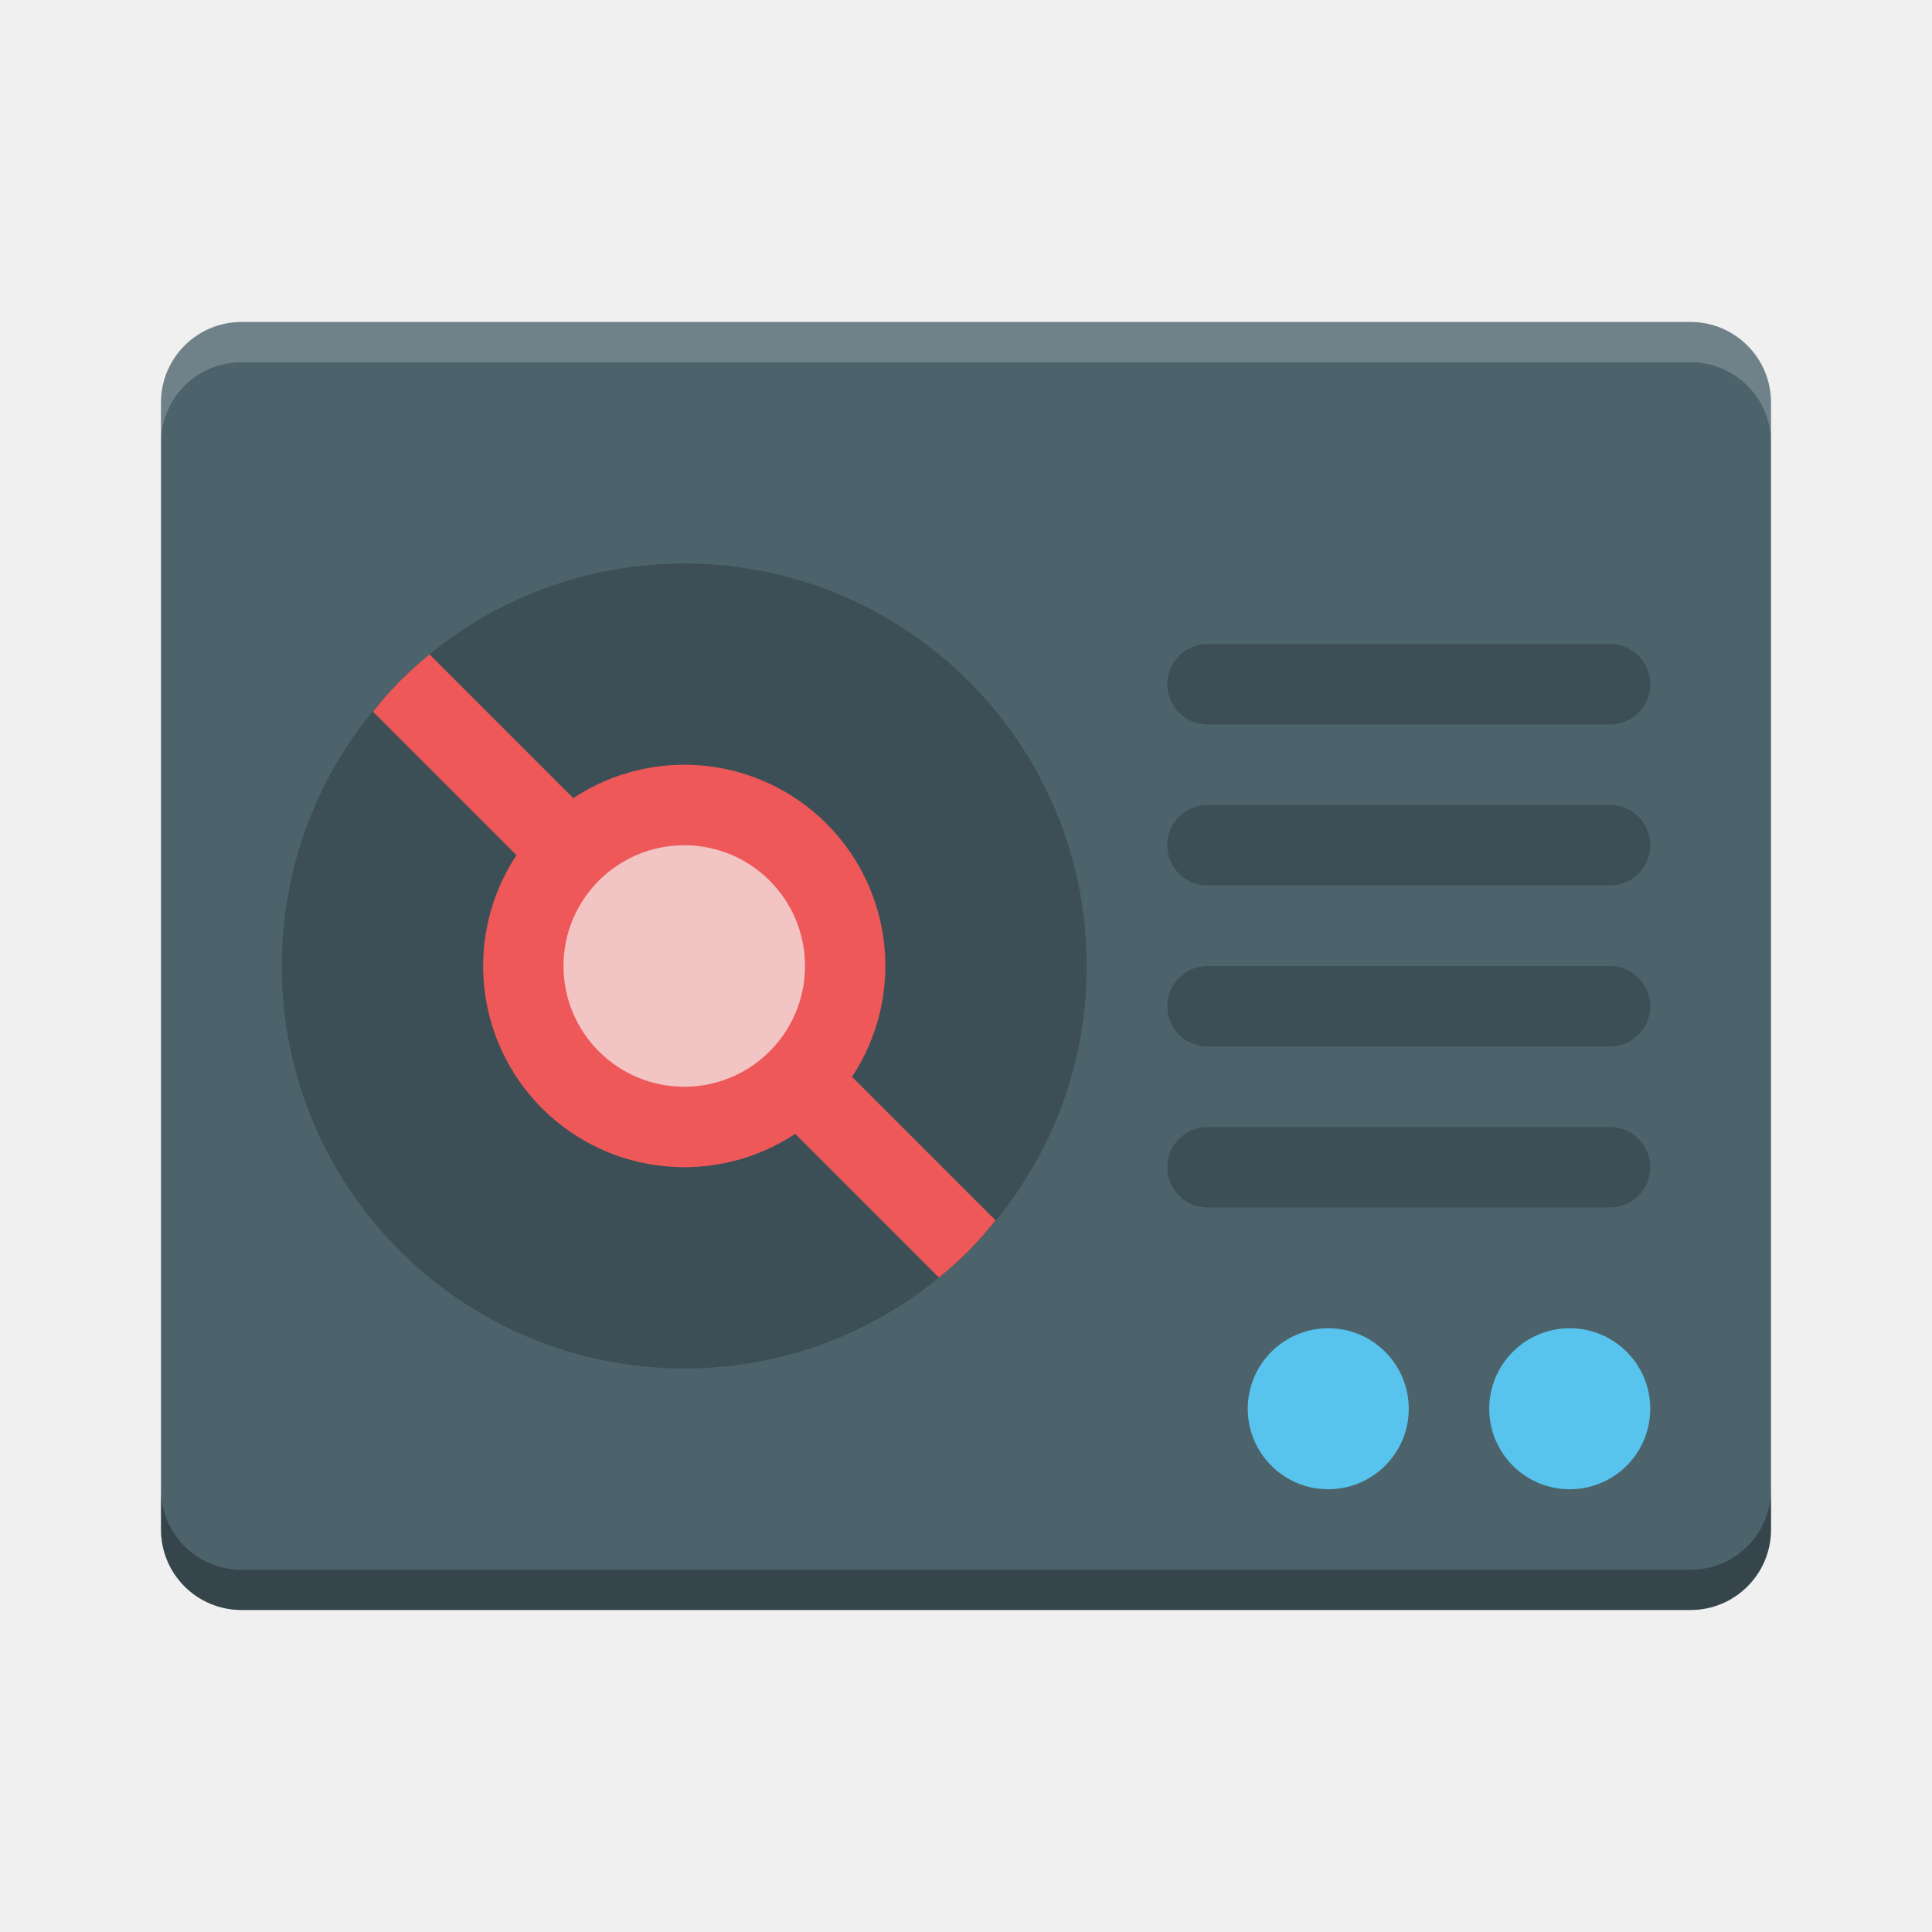
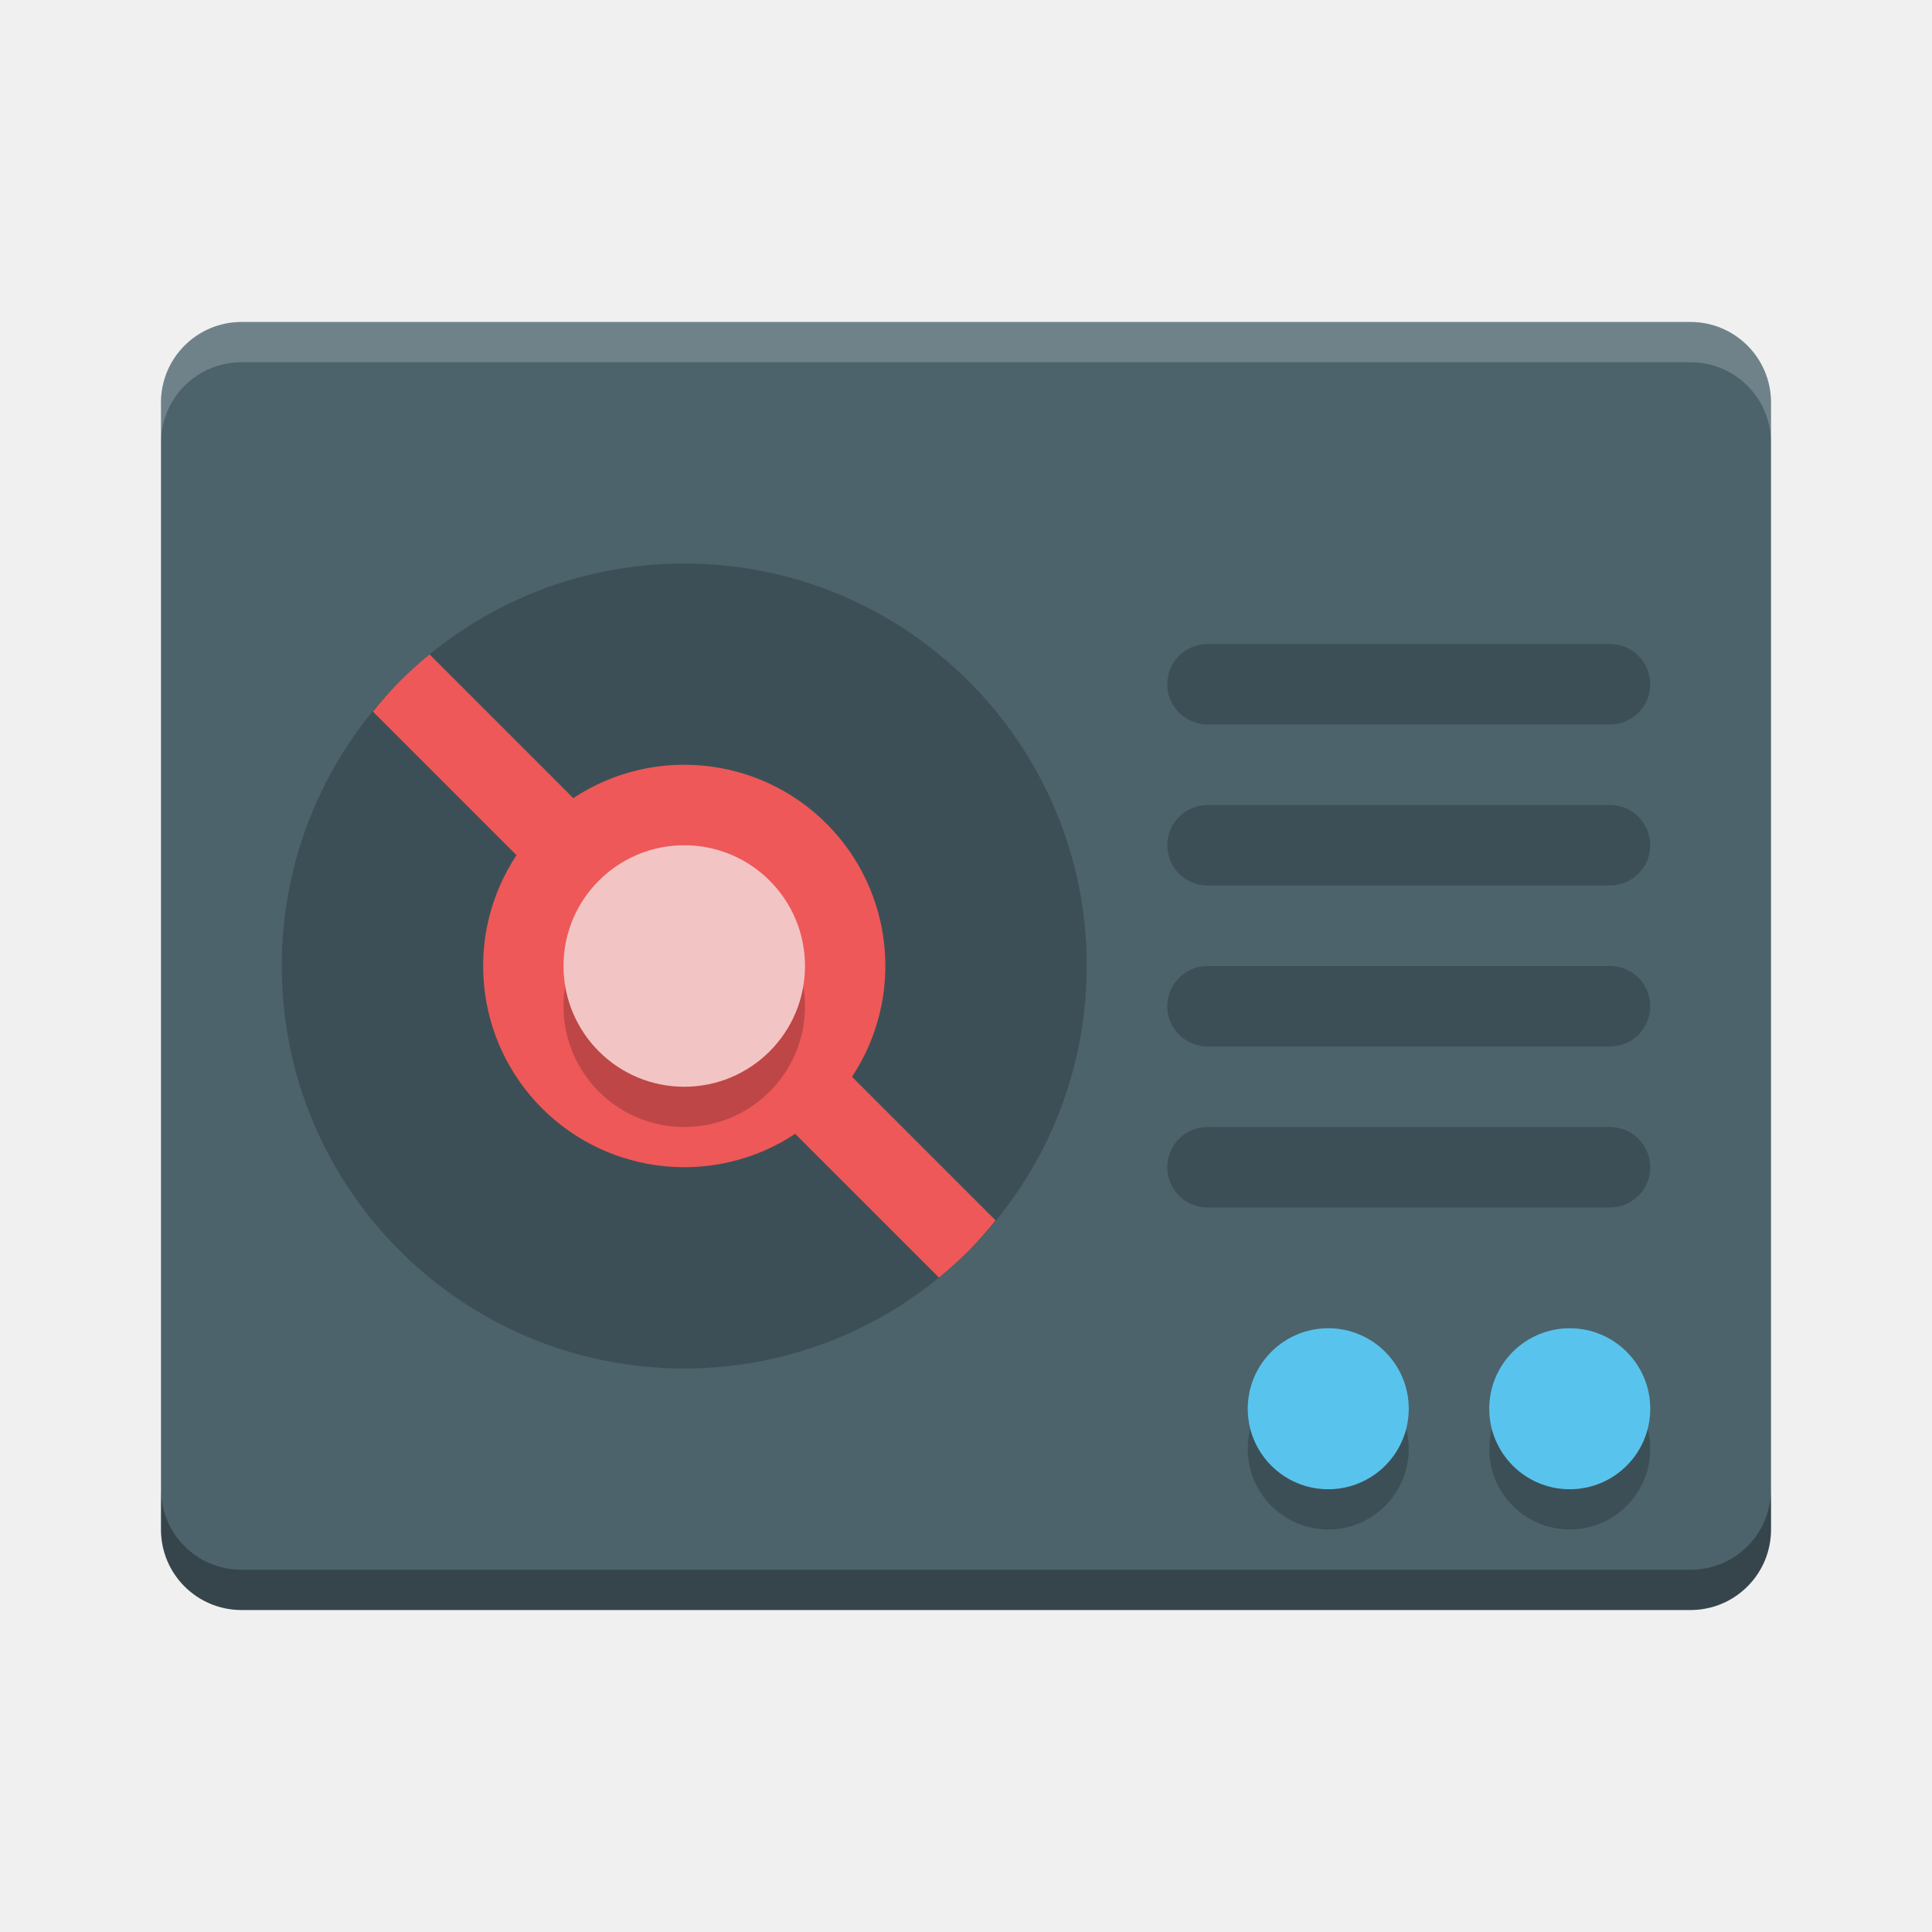
<svg xmlns="http://www.w3.org/2000/svg" id="svg2817" height="48" width="48" version="1.0">
+   <defs id="defs228" />
  <text id="text4087-2-6-5" opacity=".8" font-size="12.666px" xml:space="preserve" y="10.813" x="877.226" font-family="'Bitstream Vera Sans'" fill="#000000">
    <tspan id="tspan4089-7-2-9" y="10.813" x="877.226" />
  </text>
  <text id="text4087-2-6-5-5" opacity=".8" font-size="12.666px" xml:space="preserve" y="-29.929" x="901.187" font-family="'Bitstream Vera Sans'" fill="#000000">
    <tspan id="tspan4089-7-2-9-6" y="-29.929" x="901.187" />
  </text>
  <text id="text4087-2-6-5-2" opacity=".8" font-size="12.666px" xml:space="preserve" y="-60.007" x="-569.371" font-family="'Bitstream Vera Sans'" fill="#000000">
    <tspan id="tspan4089-7-2-9-2" y="-60.007" x="-569.371" />
  </text>
  <text id="text4087-2-6-5-59" opacity=".8" font-size="12.666px" xml:space="preserve" y="685.546" x="-2393.057" font-family="'Bitstream Vera Sans'" fill="#000000">
    <tspan id="tspan4089-7-2-9-4" y="685.546" x="-2393.057" />
  </text>
  <text id="text4087-2-6-5-1" opacity=".8" font-size="12.666px" xml:space="preserve" y="-445.328" x="-454.88" font-family="'Bitstream Vera Sans'" fill="#000000">
    <tspan id="tspan4089-7-2-9-7" y="-445.328" x="-454.88" />
  </text>
  <text id="text4087-2-6-5-7" opacity=".8" font-size="12.666px" xml:space="preserve" y="-858.798" x="352.722" font-family="'Bitstream Vera Sans'" fill="#000000">
    <tspan id="tspan4089-7-2-9-1" y="-858.798" x="352.722" />
  </text>
  <text id="text4087-2-6-5-5-3" opacity=".8" font-size="12.666px" xml:space="preserve" y="-899.54" x="376.683" font-family="'Bitstream Vera Sans'" fill="#000000">
    <tspan id="tspan4089-7-2-9-6-5" y="-899.54" x="376.683" />
  </text>
  <text id="text4087-2-6-5-3" opacity=".8" font-size="12.666px" xml:space="preserve" y="-906.75" x="-1114.78" font-family="'Bitstream Vera Sans'" fill="#000000">
    <tspan id="tspan4089-7-2-9-18" y="-906.75" x="-1114.78" />
  </text>
  <text id="text4087-2-6-5-4" opacity=".8" font-size="12.666px" xml:space="preserve" y="-1179.984" x="345.763" font-family="'Bitstream Vera Sans'" fill="#000000">
    <tspan id="tspan4089-7-2-9-9" y="-1179.984" x="345.763" />
  </text>
  <text id="text4087-2-6-5-7-1" opacity=".8" font-size="12.666px" xml:space="preserve" y="-553.293" x="1831.886" font-family="'Bitstream Vera Sans'" fill="#000000">
    <tspan id="tspan4089-7-2-9-1-8" y="-553.293" x="1831.886" />
  </text>
  <text id="text4087-2-6-5-5-5" opacity=".8" font-size="12.666px" xml:space="preserve" y="-594.034" x="1855.847" font-family="'Bitstream Vera Sans'" fill="#000000">
    <tspan id="tspan4089-7-2-9-6-9" y="-594.034" x="1855.847" />
  </text>
  <text id="text4087-2-6-5-75" opacity=".8" font-size="12.666px" xml:space="preserve" y="-601.244" x="364.384" font-family="'Bitstream Vera Sans'" fill="#000000">
    <tspan id="tspan4089-7-2-9-3" y="-601.244" x="364.384" />
  </text>
  <text id="text4087-2-6-5-4-8" opacity=".8" font-size="12.666px" xml:space="preserve" y="-874.478" x="1824.927" font-family="'Bitstream Vera Sans'" fill="#000000">
    <tspan id="tspan4089-7-2-9-9-8" y="-874.478" x="1824.927" />
  </text>
  <text id="text4087-2-6-5-45" opacity=".8" font-size="12.666px" xml:space="preserve" y="-649.336" x="-573.433" font-family="'Bitstream Vera Sans'" fill="#000000">
    <tspan id="tspan4089-7-2-9-75" y="-649.336" x="-573.433" />
  </text>
  <text id="text4087-2-6-5-59-7" opacity=".8" font-size="12.666px" xml:space="preserve" y="96.218" x="-2397.118" font-family="'Bitstream Vera Sans'" fill="#000000">
    <tspan id="tspan4089-7-2-9-4-0" y="96.218" x="-2397.118" />
  </text>
  <text id="text4087-2-6-5-8" opacity=".8" font-size="12.666px" xml:space="preserve" y="189.09" x="-682.363" font-family="'Bitstream Vera Sans'" fill="#000000">
    <tspan id="tspan4089-7-2-9-19" y="189.09" x="-682.363" />
  </text>
  <text id="text4087-2-6-5-7-5" opacity=".8" font-size="12.666px" xml:space="preserve" y="9.908" x="426.662" font-family="'Bitstream Vera Sans'" fill="#000000">
    <tspan id="tspan4089-7-2-9-1-2" y="9.908" x="426.662" />
  </text>
  <text id="text4087-2-6-5-5-0" opacity=".8" font-size="12.666px" xml:space="preserve" y="-30.834" x="450.622" font-family="'Bitstream Vera Sans'" fill="#000000">
    <tspan id="tspan4089-7-2-9-6-2" y="-30.834" x="450.622" />
  </text>
  <text id="text4087-2-6-5-26" opacity=".8" font-size="12.666px" xml:space="preserve" y="-38.044" x="-1040.841" font-family="'Bitstream Vera Sans'" fill="#000000">
    <tspan id="tspan4089-7-2-9-90" y="-38.044" x="-1040.841" />
  </text>
  <text id="text4087-2-6-5-4-3" opacity=".8" font-size="12.666px" xml:space="preserve" y="-311.278" x="419.702" font-family="'Bitstream Vera Sans'" fill="#000000">
    <tspan id="tspan4089-7-2-9-9-5" y="-311.278" x="419.702" />
  </text>
  <text id="text4087-2-6-5-55" opacity=".8" font-size="12.666px" xml:space="preserve" y="-40.758" x="-608.033" font-family="'Bitstream Vera Sans'" fill="#000000">
    <tspan id="tspan4089-7-2-9-32" y="-40.758" x="-608.033" />
  </text>
  <text id="text4087-2-6-5-59-9" opacity=".8" font-size="12.666px" xml:space="preserve" y="704.795" x="-2431.718" font-family="'Bitstream Vera Sans'" fill="#000000">
    <tspan id="tspan4089-7-2-9-4-1" y="704.795" x="-2431.718" />
  </text>
  <text id="text4087-2-6-5-1-8" opacity=".8" font-size="12.666px" xml:space="preserve" y="-902.289" x="-456.939" font-family="'Bitstream Vera Sans'" fill="#000000">
    <tspan id="tspan4089-7-2-9-7-8" y="-902.289" x="-456.939" />
  </text>
  <text id="text4087-2-6-5-7-8" opacity=".8" font-size="12.666px" xml:space="preserve" y="-1315.759" x="350.663" font-family="'Bitstream Vera Sans'" fill="#000000">
    <tspan id="tspan4089-7-2-9-1-9" y="-1315.759" x="350.663" />
  </text>
  <text id="text4087-2-6-5-5-52" opacity=".8" font-size="12.666px" xml:space="preserve" y="-1356.501" x="374.624" font-family="'Bitstream Vera Sans'" fill="#000000">
    <tspan id="tspan4089-7-2-9-6-4" y="-1356.501" x="374.624" />
  </text>
  <text id="text4087-2-6-5-3-4" opacity=".8" font-size="12.666px" xml:space="preserve" y="-1363.71" x="-1116.84" font-family="'Bitstream Vera Sans'" fill="#000000">
    <tspan id="tspan4089-7-2-9-18-3" y="-1363.71" x="-1116.84" />
  </text>
  <text id="text4087-2-6-5-4-7" opacity=".8" font-size="12.666px" xml:space="preserve" y="-1636.945" x="343.703" font-family="'Bitstream Vera Sans'" fill="#000000">
    <tspan id="tspan4089-7-2-9-9-54" y="-1636.945" x="343.703" />
  </text>
  <text id="text4087-2-6-5-7-1-2" opacity=".8" font-size="12.666px" xml:space="preserve" y="-1010.253" x="1829.826" font-family="'Bitstream Vera Sans'" fill="#000000">
    <tspan id="tspan4089-7-2-9-1-8-0" y="-1010.253" x="1829.826" />
  </text>
  <text id="text4087-2-6-5-5-5-6" opacity=".8" font-size="12.666px" xml:space="preserve" y="-1050.995" x="1853.787" font-family="'Bitstream Vera Sans'" fill="#000000">
    <tspan id="tspan4089-7-2-9-6-9-8" y="-1050.995" x="1853.787" />
  </text>
  <text id="text4087-2-6-5-75-4" opacity=".8" font-size="12.666px" xml:space="preserve" y="-1058.205" x="362.324" font-family="'Bitstream Vera Sans'" fill="#000000">
    <tspan id="tspan4089-7-2-9-3-9" y="-1058.205" x="362.324" />
  </text>
  <text id="text4087-2-6-5-4-8-1" opacity=".8" font-size="12.666px" xml:space="preserve" y="-1331.439" x="1822.867" font-family="'Bitstream Vera Sans'" fill="#000000">
    <tspan id="tspan4089-7-2-9-9-8-8" y="-1331.439" x="1822.867" />
  </text>
  <text id="text4087-2-6-5-45-0" opacity=".8" font-size="12.666px" xml:space="preserve" y="-1106.296" x="-575.492" font-family="'Bitstream Vera Sans'" fill="#000000">
    <tspan id="tspan4089-7-2-9-75-2" y="-1106.296" x="-575.492" />
  </text>
  <text id="text4087-2-6-5-59-5" opacity=".8" font-size="12.666px" xml:space="preserve" y="-360.743" x="-2399.178" font-family="'Bitstream Vera Sans'" fill="#000000">
    <tspan id="tspan4089-7-2-9-4-00" y="-360.743" x="-2399.178" />
  </text>
  <text id="text4087-2-6-5-264" opacity=".8" font-size="12.666px" xml:space="preserve" y="-267.87" x="-684.422" font-family="'Bitstream Vera Sans'" fill="#000000">
    <tspan id="tspan4089-7-2-9-8" y="-267.87" x="-684.422" />
  </text>
  <text id="text4087-2-6-5-42" opacity=".8" font-size="12.666px" xml:space="preserve" y="-26.956" x="155.592" font-family="'Bitstream Vera Sans'" fill="#000000">
    <tspan id="tspan4089-7-2-9-93" y="-26.956" x="155.592" />
  </text>
  <text id="text4087-2-6-5-5-05" opacity=".8" font-size="12.666px" xml:space="preserve" y="-67.698" x="179.553" font-family="'Bitstream Vera Sans'" fill="#000000">
    <tspan id="tspan4089-7-2-9-6-49" y="-67.698" x="179.553" />
  </text>
  <text id="text4087-2-6-5-1-4" opacity=".8" font-size="12.666px" xml:space="preserve" y="-261.727" x="-1090.263" font-family="'Bitstream Vera Sans'" fill="#000000">
    <tspan id="tspan4089-7-2-9-7-7" y="-261.727" x="-1090.263" />
  </text>
  <text id="text4087-2-6-5-7-56" opacity=".8" font-size="12.666px" xml:space="preserve" y="-675.197" x="-282.661" font-family="'Bitstream Vera Sans'" fill="#000000">
    <tspan id="tspan4089-7-2-9-1-1" y="-675.197" x="-282.661" />
  </text>
  <text id="text4087-2-6-5-5-8" opacity=".8" font-size="12.666px" xml:space="preserve" y="-715.938" x="-258.7" font-family="'Bitstream Vera Sans'" fill="#000000">
    <tspan id="tspan4089-7-2-9-6-7" y="-715.938" x="-258.7" />
  </text>
  <text id="text4087-2-6-5-3-42" opacity=".8" font-size="12.666px" xml:space="preserve" y="-723.148" x="-1750.164" font-family="'Bitstream Vera Sans'" fill="#000000">
    <tspan id="tspan4089-7-2-9-18-39" y="-723.148" x="-1750.164" />
  </text>
  <text id="text4087-2-6-5-4-4" opacity=".8" font-size="12.666px" xml:space="preserve" y="-996.383" x="-289.621" font-family="'Bitstream Vera Sans'" fill="#000000">
    <tspan id="tspan4089-7-2-9-9-3" y="-996.383" x="-289.621" />
  </text>
  <text id="text4087-2-6-5-7-1-0" opacity=".8" font-size="12.666px" xml:space="preserve" y="-369.691" x="1196.503" font-family="'Bitstream Vera Sans'" fill="#000000">
    <tspan id="tspan4089-7-2-9-1-8-5" y="-369.691" x="1196.503" />
  </text>
  <text id="text4087-2-6-5-5-5-5" opacity=".8" font-size="12.666px" xml:space="preserve" y="-410.433" x="1220.463" font-family="'Bitstream Vera Sans'" fill="#000000">
    <tspan id="tspan4089-7-2-9-6-9-2" y="-410.433" x="1220.463" />
  </text>
  <text id="text4087-2-6-5-75-9" opacity=".8" font-size="12.666px" xml:space="preserve" y="-417.643" x="-271" font-family="'Bitstream Vera Sans'" fill="#000000">
    <tspan id="tspan4089-7-2-9-3-1" y="-417.643" x="-271" />
  </text>
  <text id="text4087-2-6-5-4-8-18" opacity=".8" font-size="12.666px" xml:space="preserve" y="-690.877" x="1189.543" font-family="'Bitstream Vera Sans'" fill="#000000">
    <tspan id="tspan4089-7-2-9-9-8-4" y="-690.877" x="1189.543" />
  </text>
  <text id="text4087-2-6-5-45-3" opacity=".8" font-size="12.666px" xml:space="preserve" y="-465.734" x="-1208.816" font-family="'Bitstream Vera Sans'" fill="#000000">
    <tspan id="tspan4089-7-2-9-75-7" y="-465.734" x="-1208.816" />
  </text>
  <text id="text4087-2-6-5-59-8" opacity=".8" font-size="12.666px" xml:space="preserve" y="279.819" x="-3032.502" font-family="'Bitstream Vera Sans'" fill="#000000">
    <tspan id="tspan4089-7-2-9-4-2" y="279.819" x="-3032.502" />
  </text>
  <g id="layer4-0" transform="matrix(.90475 0 0 .90475 -716.75 -676.29)">
    <text id="text4087-2-6-5-20" opacity=".8" font-size="14px" xml:space="preserve" y="1159.415" x="-664.274" font-family="'Bitstream Vera Sans'" fill="#000000">
      <tspan id="tspan4089-7-2-9-82" y="1159.415" x="-664.274" />
    </text>
  </g>
  <text id="text4087-2-6-5-9" opacity=".8" font-size="12.666px" xml:space="preserve" y="18.051" x="877.226" font-family="'Bitstream Vera Sans'" fill="#000000">
    <tspan id="tspan4089-7-2-9-43" y="18.051" x="877.226" />
  </text>
  <text id="text4087-2-6-5-5-51" opacity=".8" font-size="12.666px" xml:space="preserve" y="-22.691" x="901.187" font-family="'Bitstream Vera Sans'" fill="#000000">
    <tspan id="tspan4089-7-2-9-6-74" y="-22.691" x="901.187" />
  </text>
  <text id="text4087-2-6-5-2-3" opacity=".8" font-size="12.666px" xml:space="preserve" y="-52.769" x="-569.371" font-family="'Bitstream Vera Sans'" fill="#000000">
    <tspan id="tspan4089-7-2-9-2-1" y="-52.769" x="-569.371" />
  </text>
  <text id="text4087-2-6-5-59-4" opacity=".8" font-size="12.666px" xml:space="preserve" y="692.784" x="-2393.057" font-family="'Bitstream Vera Sans'" fill="#000000">
    <tspan id="tspan4089-7-2-9-4-6" y="692.784" x="-2393.057" />
  </text>
  <text id="text4087-2-6-5-1-9" opacity=".8" font-size="12.666px" xml:space="preserve" y="-438.09" x="-454.88" font-family="'Bitstream Vera Sans'" fill="#000000">
    <tspan id="tspan4089-7-2-9-7-4" y="-438.09" x="-454.88" />
  </text>
  <text id="text4087-2-6-5-7-2" opacity=".8" font-size="12.666px" xml:space="preserve" y="-851.56" x="352.722" font-family="'Bitstream Vera Sans'" fill="#000000">
    <tspan id="tspan4089-7-2-9-1-26" y="-851.56" x="352.722" />
  </text>
  <text id="text4087-2-6-5-5-3-4" opacity=".8" font-size="12.666px" xml:space="preserve" y="-892.302" x="376.683" font-family="'Bitstream Vera Sans'" fill="#000000">
    <tspan id="tspan4089-7-2-9-6-5-1" y="-892.302" x="376.683" />
  </text>
  <text id="text4087-2-6-5-3-2" opacity=".8" font-size="12.666px" xml:space="preserve" y="-899.512" x="-1114.78" font-family="'Bitstream Vera Sans'" fill="#000000">
    <tspan id="tspan4089-7-2-9-18-8" y="-899.512" x="-1114.78" />
  </text>
  <text id="text4087-2-6-5-4-89" opacity=".8" font-size="12.666px" xml:space="preserve" y="-1172.746" x="345.763" font-family="'Bitstream Vera Sans'" fill="#000000">
    <tspan id="tspan4089-7-2-9-9-2" y="-1172.746" x="345.763" />
  </text>
  <text id="text4087-2-6-5-7-1-8" opacity=".8" font-size="12.666px" xml:space="preserve" y="-546.055" x="1831.886" font-family="'Bitstream Vera Sans'" fill="#000000">
    <tspan id="tspan4089-7-2-9-1-8-8" y="-546.055" x="1831.886" />
  </text>
  <text id="text4087-2-6-5-5-5-8" opacity=".8" font-size="12.666px" xml:space="preserve" y="-586.797" x="1855.847" font-family="'Bitstream Vera Sans'" fill="#000000">
    <tspan id="tspan4089-7-2-9-6-9-6" y="-586.797" x="1855.847" />
  </text>
  <text id="text4087-2-6-5-75-8" opacity=".8" font-size="12.666px" xml:space="preserve" y="-594.006" x="364.384" font-family="'Bitstream Vera Sans'" fill="#000000">
    <tspan id="tspan4089-7-2-9-3-3" y="-594.006" x="364.384" />
  </text>
  <text id="text4087-2-6-5-4-8-8" opacity=".8" font-size="12.666px" xml:space="preserve" y="-867.24" x="1824.927" font-family="'Bitstream Vera Sans'" fill="#000000">
    <tspan id="tspan4089-7-2-9-9-8-3" y="-867.24" x="1824.927" />
  </text>
  <text id="text4087-2-6-5-45-33" opacity=".8" font-size="12.666px" xml:space="preserve" y="-642.098" x="-573.433" font-family="'Bitstream Vera Sans'" fill="#000000">
    <tspan id="tspan4089-7-2-9-75-8" y="-642.098" x="-573.433" />
  </text>
  <text id="text4087-2-6-5-59-7-0" opacity=".8" font-size="12.666px" xml:space="preserve" y="103.456" x="-2397.118" font-family="'Bitstream Vera Sans'" fill="#000000">
    <tspan id="tspan4089-7-2-9-4-0-4" y="103.456" x="-2397.118" />
  </text>
  <text id="text4087-2-6-5-8-7" opacity=".8" font-size="12.666px" xml:space="preserve" y="196.328" x="-682.363" font-family="'Bitstream Vera Sans'" fill="#000000">
    <tspan id="tspan4089-7-2-9-19-6" y="196.328" x="-682.363" />
  </text>
  <text id="text4087-2-6-5-7-5-8" opacity=".8" font-size="12.666px" xml:space="preserve" y="17.146" x="426.662" font-family="'Bitstream Vera Sans'" fill="#000000">
    <tspan id="tspan4089-7-2-9-1-2-9" y="17.146" x="426.662" />
  </text>
  <text id="text4087-2-6-5-5-0-0" opacity=".8" font-size="12.666px" xml:space="preserve" y="-23.596" x="450.622" font-family="'Bitstream Vera Sans'" fill="#000000">
    <tspan id="tspan4089-7-2-9-6-2-6" y="-23.596" x="450.622" />
  </text>
  <text id="text4087-2-6-5-26-8" opacity=".8" font-size="12.666px" xml:space="preserve" y="-30.806" x="-1040.841" font-family="'Bitstream Vera Sans'" fill="#000000">
    <tspan id="tspan4089-7-2-9-90-7" y="-30.806" x="-1040.841" />
  </text>
  <text id="text4087-2-6-5-4-3-9" opacity=".8" font-size="12.666px" xml:space="preserve" y="-304.04" x="419.702" font-family="'Bitstream Vera Sans'" fill="#000000">
    <tspan id="tspan4089-7-2-9-9-5-0" y="-304.04" x="419.702" />
  </text>
  <text id="text4087-2-6-5-55-3" opacity=".8" font-size="12.666px" xml:space="preserve" y="-33.52" x="-608.033" font-family="'Bitstream Vera Sans'" fill="#000000">
    <tspan id="tspan4089-7-2-9-32-3" y="-33.52" x="-608.033" />
  </text>
  <text id="text4087-2-6-5-59-9-3" opacity=".8" font-size="12.666px" xml:space="preserve" y="712.033" x="-2431.718" font-family="'Bitstream Vera Sans'" fill="#000000">
    <tspan id="tspan4089-7-2-9-4-1-7" y="712.033" x="-2431.718" />
  </text>
  <text id="text4087-2-6-5-1-8-3" opacity=".8" font-size="12.666px" xml:space="preserve" y="-895.051" x="-456.939" font-family="'Bitstream Vera Sans'" fill="#000000">
    <tspan id="tspan4089-7-2-9-7-8-2" y="-895.051" x="-456.939" />
  </text>
  <text id="text4087-2-6-5-7-8-6" opacity=".8" font-size="12.666px" xml:space="preserve" y="-1308.521" x="350.663" font-family="'Bitstream Vera Sans'" fill="#000000">
    <tspan id="tspan4089-7-2-9-1-9-5" y="-1308.521" x="350.663" />
  </text>
  <text id="text4087-2-6-5-5-52-2" opacity=".8" font-size="12.666px" xml:space="preserve" y="-1349.263" x="374.624" font-family="'Bitstream Vera Sans'" fill="#000000">
    <tspan id="tspan4089-7-2-9-6-4-6" y="-1349.263" x="374.624" />
  </text>
  <text id="text4087-2-6-5-3-4-5" opacity=".8" font-size="12.666px" xml:space="preserve" y="-1356.472" x="-1116.84" font-family="'Bitstream Vera Sans'" fill="#000000">
    <tspan id="tspan4089-7-2-9-18-3-8" y="-1356.472" x="-1116.84" />
  </text>
  <text id="text4087-2-6-5-4-7-7" opacity=".8" font-size="12.666px" xml:space="preserve" y="-1629.707" x="343.703" font-family="'Bitstream Vera Sans'" fill="#000000">
    <tspan id="tspan4089-7-2-9-9-54-9" y="-1629.707" x="343.703" />
  </text>
  <text id="text4087-2-6-5-7-1-2-6" opacity=".8" font-size="12.666px" xml:space="preserve" y="-1003.015" x="1829.826" font-family="'Bitstream Vera Sans'" fill="#000000">
    <tspan id="tspan4089-7-2-9-1-8-0-0" y="-1003.015" x="1829.826" />
  </text>
  <text id="text4087-2-6-5-5-5-6-4" opacity=".8" font-size="12.666px" xml:space="preserve" y="-1043.757" x="1853.787" font-family="'Bitstream Vera Sans'" fill="#000000">
    <tspan id="tspan4089-7-2-9-6-9-8-1" y="-1043.757" x="1853.787" />
  </text>
  <text id="text4087-2-6-5-75-4-0" opacity=".8" font-size="12.666px" xml:space="preserve" y="-1050.967" x="362.324" font-family="'Bitstream Vera Sans'" fill="#000000">
    <tspan id="tspan4089-7-2-9-3-9-4" y="-1050.967" x="362.324" />
  </text>
  <text id="text4087-2-6-5-4-8-1-8" opacity=".8" font-size="12.666px" xml:space="preserve" y="-1324.201" x="1822.867" font-family="'Bitstream Vera Sans'" fill="#000000">
    <tspan id="tspan4089-7-2-9-9-8-8-7" y="-1324.201" x="1822.867" />
  </text>
  <text id="text4087-2-6-5-45-0-0" opacity=".8" font-size="12.666px" xml:space="preserve" y="-1099.058" x="-575.492" font-family="'Bitstream Vera Sans'" fill="#000000">
    <tspan id="tspan4089-7-2-9-75-2-8" y="-1099.058" x="-575.492" />
  </text>
  <text id="text4087-2-6-5-59-5-6" opacity=".8" font-size="12.666px" xml:space="preserve" y="-353.505" x="-2399.178" font-family="'Bitstream Vera Sans'" fill="#000000">
    <tspan id="tspan4089-7-2-9-4-00-2" y="-353.505" x="-2399.178" />
  </text>
  <text id="text4087-2-6-5-264-4" opacity=".8" font-size="12.666px" xml:space="preserve" y="-260.632" x="-684.422" font-family="'Bitstream Vera Sans'" fill="#000000">
    <tspan id="tspan4089-7-2-9-8-7" y="-260.632" x="-684.422" />
  </text>
  <text id="text4087-2-6-5-42-9" opacity=".8" font-size="12.666px" xml:space="preserve" y="-19.718" x="155.592" font-family="'Bitstream Vera Sans'" fill="#000000">
    <tspan id="tspan4089-7-2-9-93-3" y="-19.718" x="155.592" />
  </text>
  <text id="text4087-2-6-5-5-05-9" opacity=".8" font-size="12.666px" xml:space="preserve" y="-60.46" x="179.553" font-family="'Bitstream Vera Sans'" fill="#000000">
    <tspan id="tspan4089-7-2-9-6-49-2" y="-60.46" x="179.553" />
  </text>
  <text id="text4087-2-6-5-1-4-8" opacity=".8" font-size="12.666px" xml:space="preserve" y="-254.489" x="-1090.263" font-family="'Bitstream Vera Sans'" fill="#000000">
    <tspan id="tspan4089-7-2-9-7-7-3" y="-254.489" x="-1090.263" />
  </text>
  <text id="text4087-2-6-5-7-56-0" opacity=".8" font-size="12.666px" xml:space="preserve" y="-667.959" x="-282.661" font-family="'Bitstream Vera Sans'" fill="#000000">
    <tspan id="tspan4089-7-2-9-1-1-1" y="-667.959" x="-282.661" />
  </text>
  <text id="text4087-2-6-5-5-8-7" opacity=".8" font-size="12.666px" xml:space="preserve" y="-708.701" x="-258.7" font-family="'Bitstream Vera Sans'" fill="#000000">
    <tspan id="tspan4089-7-2-9-6-7-8" y="-708.701" x="-258.7" />
  </text>
  <text id="text4087-2-6-5-3-42-9" opacity=".8" font-size="12.666px" xml:space="preserve" y="-715.91" x="-1750.164" font-family="'Bitstream Vera Sans'" fill="#000000">
    <tspan id="tspan4089-7-2-9-18-39-1" y="-715.91" x="-1750.164" />
  </text>
  <text id="text4087-2-6-5-4-4-5" opacity=".8" font-size="12.666px" xml:space="preserve" y="-989.144" x="-289.621" font-family="'Bitstream Vera Sans'" fill="#000000">
    <tspan id="tspan4089-7-2-9-9-3-4" y="-989.144" x="-289.621" />
  </text>
  <text id="text4087-2-6-5-7-1-0-9" opacity=".8" font-size="12.666px" xml:space="preserve" y="-362.453" x="1196.503" font-family="'Bitstream Vera Sans'" fill="#000000">
    <tspan id="tspan4089-7-2-9-1-8-5-2" y="-362.453" x="1196.503" />
  </text>
  <text id="text4087-2-6-5-5-5-5-5" opacity=".8" font-size="12.666px" xml:space="preserve" y="-403.195" x="1220.463" font-family="'Bitstream Vera Sans'" fill="#000000">
    <tspan id="tspan4089-7-2-9-6-9-2-7" y="-403.195" x="1220.463" />
  </text>
  <text id="text4087-2-6-5-75-9-4" opacity=".8" font-size="12.666px" xml:space="preserve" y="-410.405" x="-271" font-family="'Bitstream Vera Sans'" fill="#000000">
    <tspan id="tspan4089-7-2-9-3-1-9" y="-410.405" x="-271" />
  </text>
  <text id="text4087-2-6-5-4-8-18-9" opacity=".8" font-size="12.666px" xml:space="preserve" y="-683.639" x="1189.543" font-family="'Bitstream Vera Sans'" fill="#000000">
    <tspan id="tspan4089-7-2-9-9-8-4-4" y="-683.639" x="1189.543" />
  </text>
  <text id="text4087-2-6-5-45-3-5" opacity=".8" font-size="12.666px" xml:space="preserve" y="-458.496" x="-1208.816" font-family="'Bitstream Vera Sans'" fill="#000000">
    <tspan id="tspan4089-7-2-9-75-7-9" y="-458.496" x="-1208.816" />
  </text>
  <text id="text4087-2-6-5-59-8-3" opacity=".8" font-size="12.666px" xml:space="preserve" y="287.057" x="-3032.502" font-family="'Bitstream Vera Sans'" fill="#000000">
    <tspan id="tspan4089-7-2-9-4-2-5" y="287.057" x="-3032.502" />
  </text>
  <g id="layer4-0-7" transform="matrix(.90475 0 0 .90475 -716.75 -669.05)">
    <text id="text4087-2-6-5-20-0" opacity=".8" font-size="14px" xml:space="preserve" y="1159.415" x="-664.274" font-family="'Bitstream Vera Sans'" fill="#000000">
      <tspan id="tspan4089-7-2-9-82-8" y="1159.415" x="-664.274" />
    </text>
  </g>
  <text id="text7276" font-size="12.666px" xml:space="preserve" y="-361.225" x="435.904" font-family="'Droid Sans'" fill="#000000">
    <tspan id="tspan7278" y="-361.225" x="435.904" />
    <tspan id="tspan7280" y="-345.392" x="435.904" />
  </text>
  <text id="text4087-2-6-5-51" opacity=".8" font-size="12.666px" xml:space="preserve" y="-843.27" x="901.088" font-family="'Bitstream Vera Sans'" fill="#000000">
    <tspan id="tspan4089-7-2-9-97" y="-843.27" x="901.088" />
  </text>
  <text id="text4087-2-6-5-59-2" opacity=".8" font-size="12.666px" xml:space="preserve" y="-97.717" x="-922.598" font-family="'Bitstream Vera Sans'" fill="#000000">
    <tspan id="tspan4089-7-2-9-4-4" y="-97.717" x="-922.598" />
  </text>
  <text id="text4087-2-6-5-7-7" opacity=".8" font-size="12.666px" xml:space="preserve" y="-1128.266" x="1628.168" font-family="'Bitstream Vera Sans'" fill="#000000">
    <tspan id="tspan4089-7-2-9-1-6" y="-1128.266" x="1628.168" />
  </text>
  <text id="text4087-2-6-5-5-6" opacity=".8" font-size="12.666px" xml:space="preserve" y="-1169.008" x="1652.129" font-family="'Bitstream Vera Sans'" fill="#000000">
    <tspan id="tspan4089-7-2-9-6-53" y="-1169.008" x="1652.129" />
  </text>
  <text id="text4087-2-6-5-54" opacity=".8" font-size="12.666px" xml:space="preserve" y="-1176.217" x="160.665" font-family="'Bitstream Vera Sans'" fill="#000000">
    <tspan id="tspan4089-7-2-9-0" y="-1176.217" x="160.665" />
  </text>
  <text id="text4087-2-6-5-4-1" opacity=".8" font-size="12.666px" xml:space="preserve" y="-1449.452" x="1621.208" font-family="'Bitstream Vera Sans'" fill="#000000">
    <tspan id="tspan4089-7-2-9-9-28" y="-1449.452" x="1621.208" />
  </text>
  <rect id="rect4203-8" ry="2" rx="2" transform="scale(-1,1)" height="32" width="40" y="8" x="-44" fill="#4c636b" />
  <circle id="path4361" opacity=".2" cx="17" cy="24" r="10" />
  <path id="path4359" d="m9.929 16.929a10 10 0 0 0 -0.664 0.75l3.567 3.567a5 5 0 0 0 0.633 6.289 5 5 0 0 0 6.292 0.635l3.571 3.571a10 10 0 0 0 0.743 -0.671 10 10 0 0 0 0.664 -0.75l-3.567-3.567a5 5 0 0 0 -0.633 -6.289 5 5 0 0 0 -6.292 -0.635l-3.571-3.571a10 10 0 0 0 -0.743 0.671z" fill="#ee5858" />
+   <circle r="3" cy="25" cx="17" id="circle4356" style="opacity:0.2;fill:#000000;fill-opacity:1" />
  <circle id="path4369" cx="17" cy="24" r="3" fill="#f3c4c4" />
  <g id="g4384" transform="translate(-1)">
    <rect id="rect4376" opacity=".2" rx="1" ry="1" height="2" width="12" y="16" x="30" />
    <rect id="rect4378" opacity=".2" rx="1" ry="1" height="2" width="12" y="20" x="30" />
    <rect id="rect4380" opacity=".2" rx="1" ry="1" height="2" width="12" y="24" x="30" />
    <rect id="rect4382" opacity=".2" rx="1" ry="1" height="2" width="12" y="28" x="30" />
  </g>
+   <circle r="2" cy="36" cx="39" id="circle4358" style="opacity:0.2;fill:#000000;fill-opacity:1" />
  <circle id="path4390" cx="39" cy="35" r="2" fill="#58c4ee" />
  <path id="rect4395" opacity=".2" d="m6 8c-1.108 0-2 0.892-2 2v1c0-1.108 0.892-2 2-2h36c1.108 0 2 0.892 2 2v-1c0-1.108-0.892-2-2-2h-36z" fill="#fff" />
  <path id="rect4400" opacity=".3" d="m4 37v1c0 1.108 0.892 2 2 2h36c1.108 0 2-0.892 2-2v-1c0 1.108-0.892 2-2 2h-36c-1.108 0-2-0.892-2-2z" />
+   <circle r="2" cx="33" cy="36" id="circle4360" style="opacity:0.2;fill:#000000;fill-opacity:1" />
  <circle id="circle4405" cy="35" cx="33" r="2" fill="#58c4ee" />
</svg>
